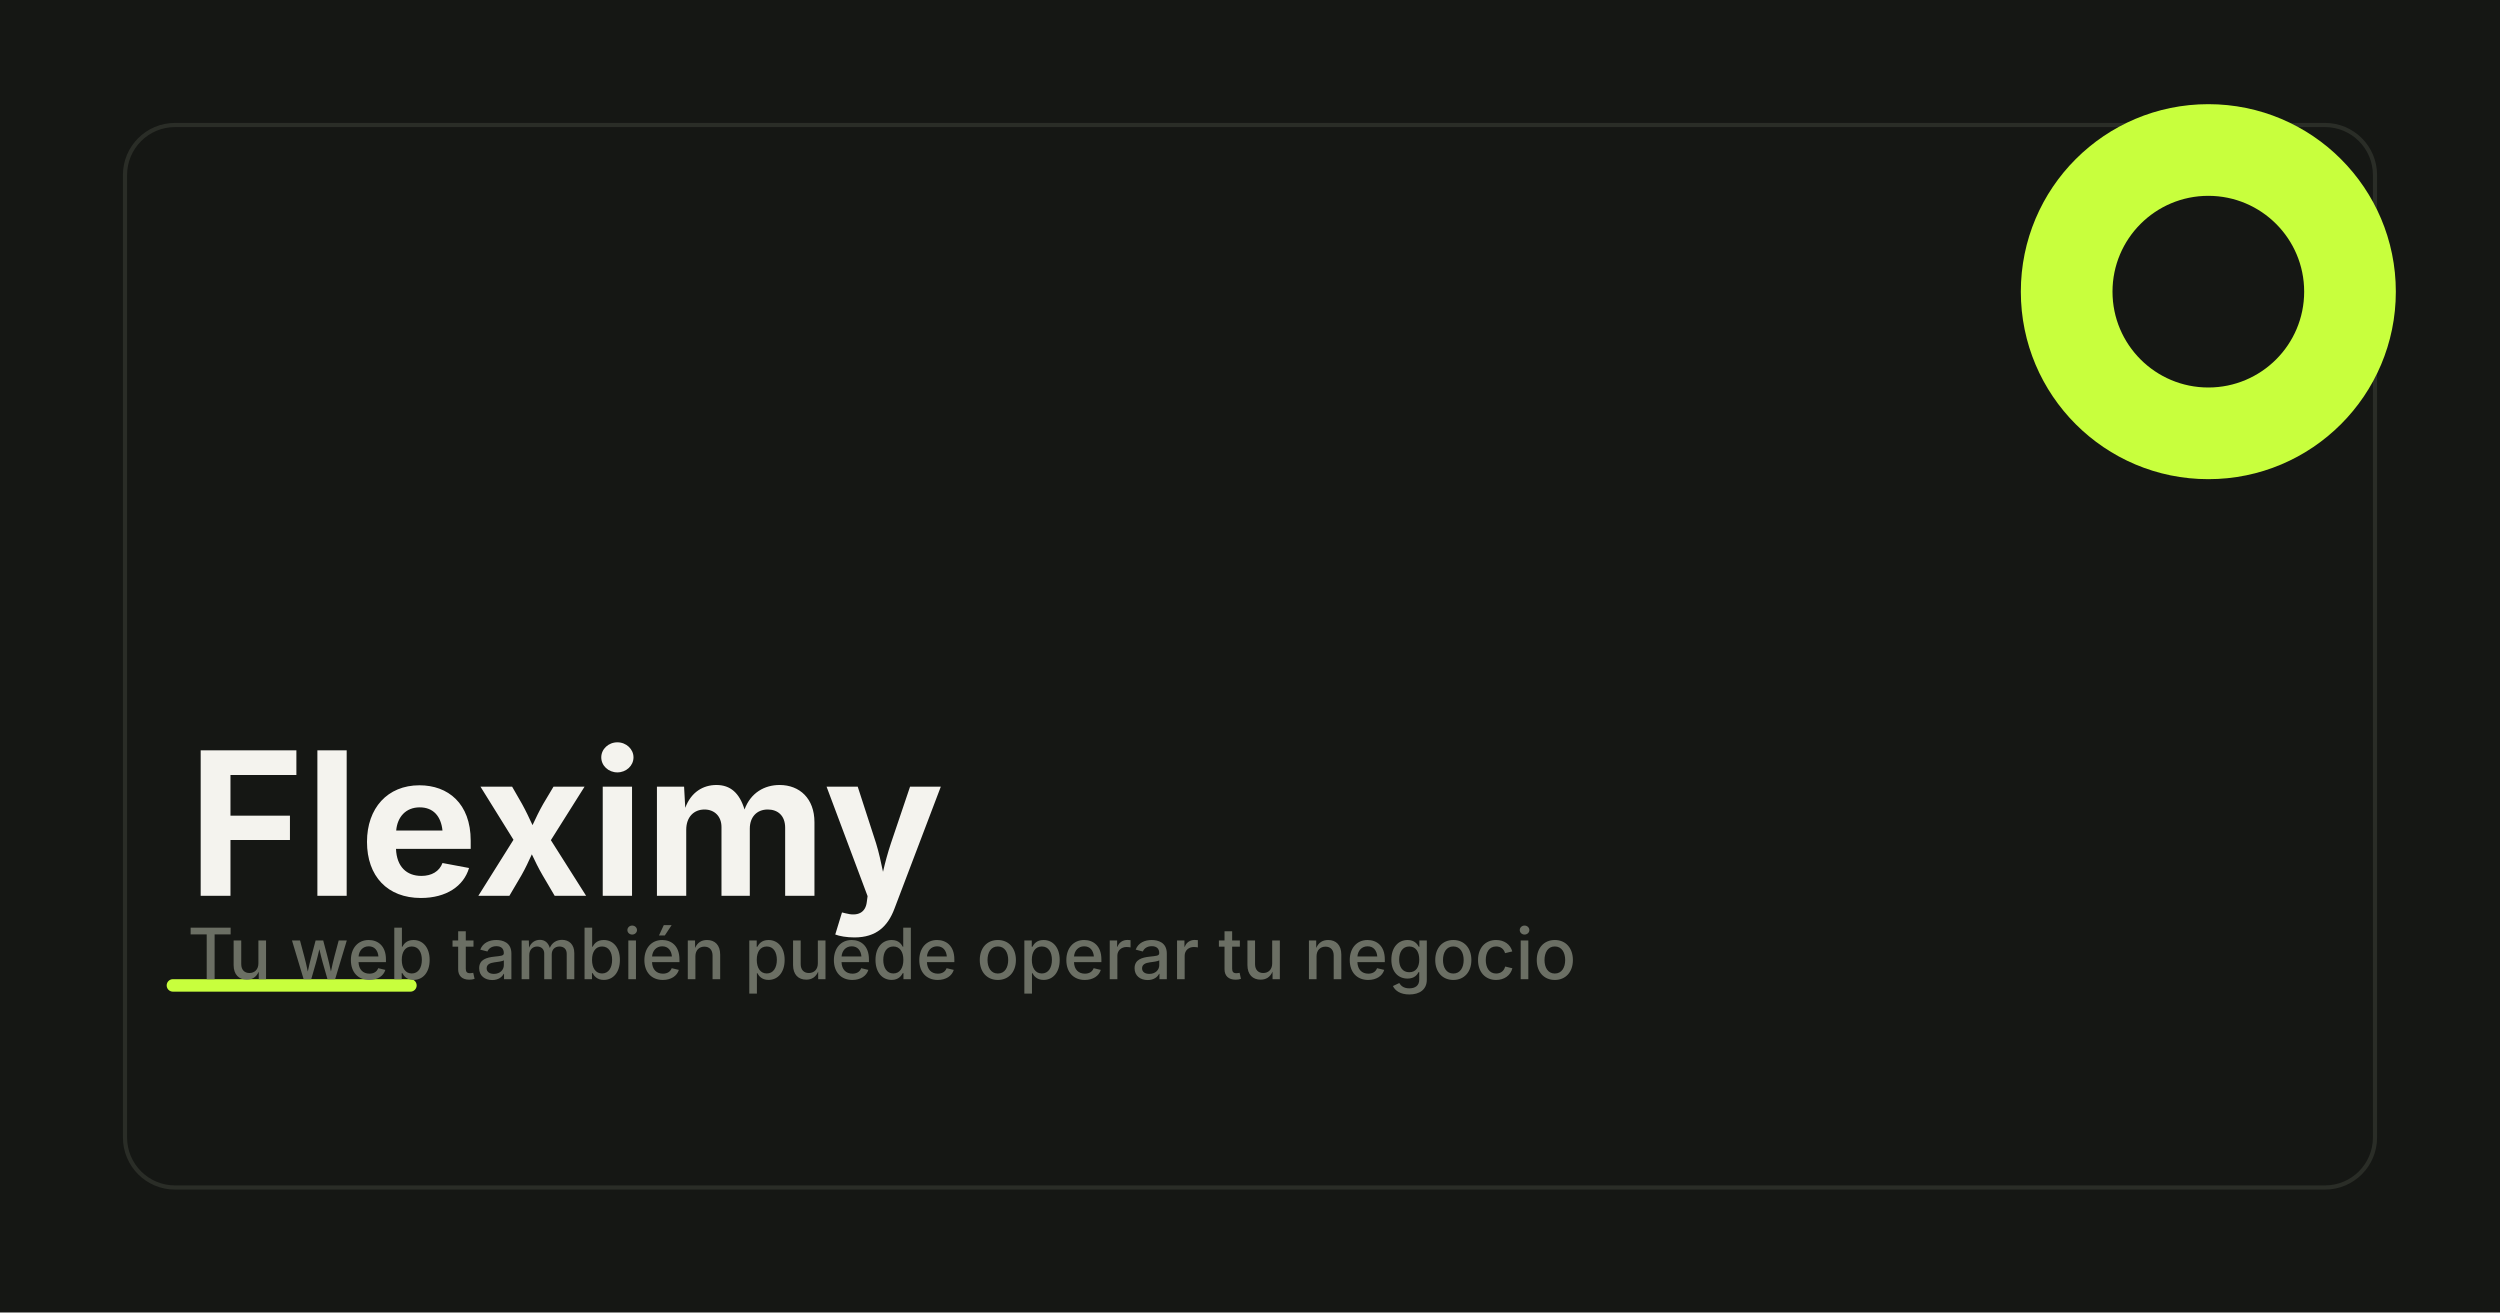
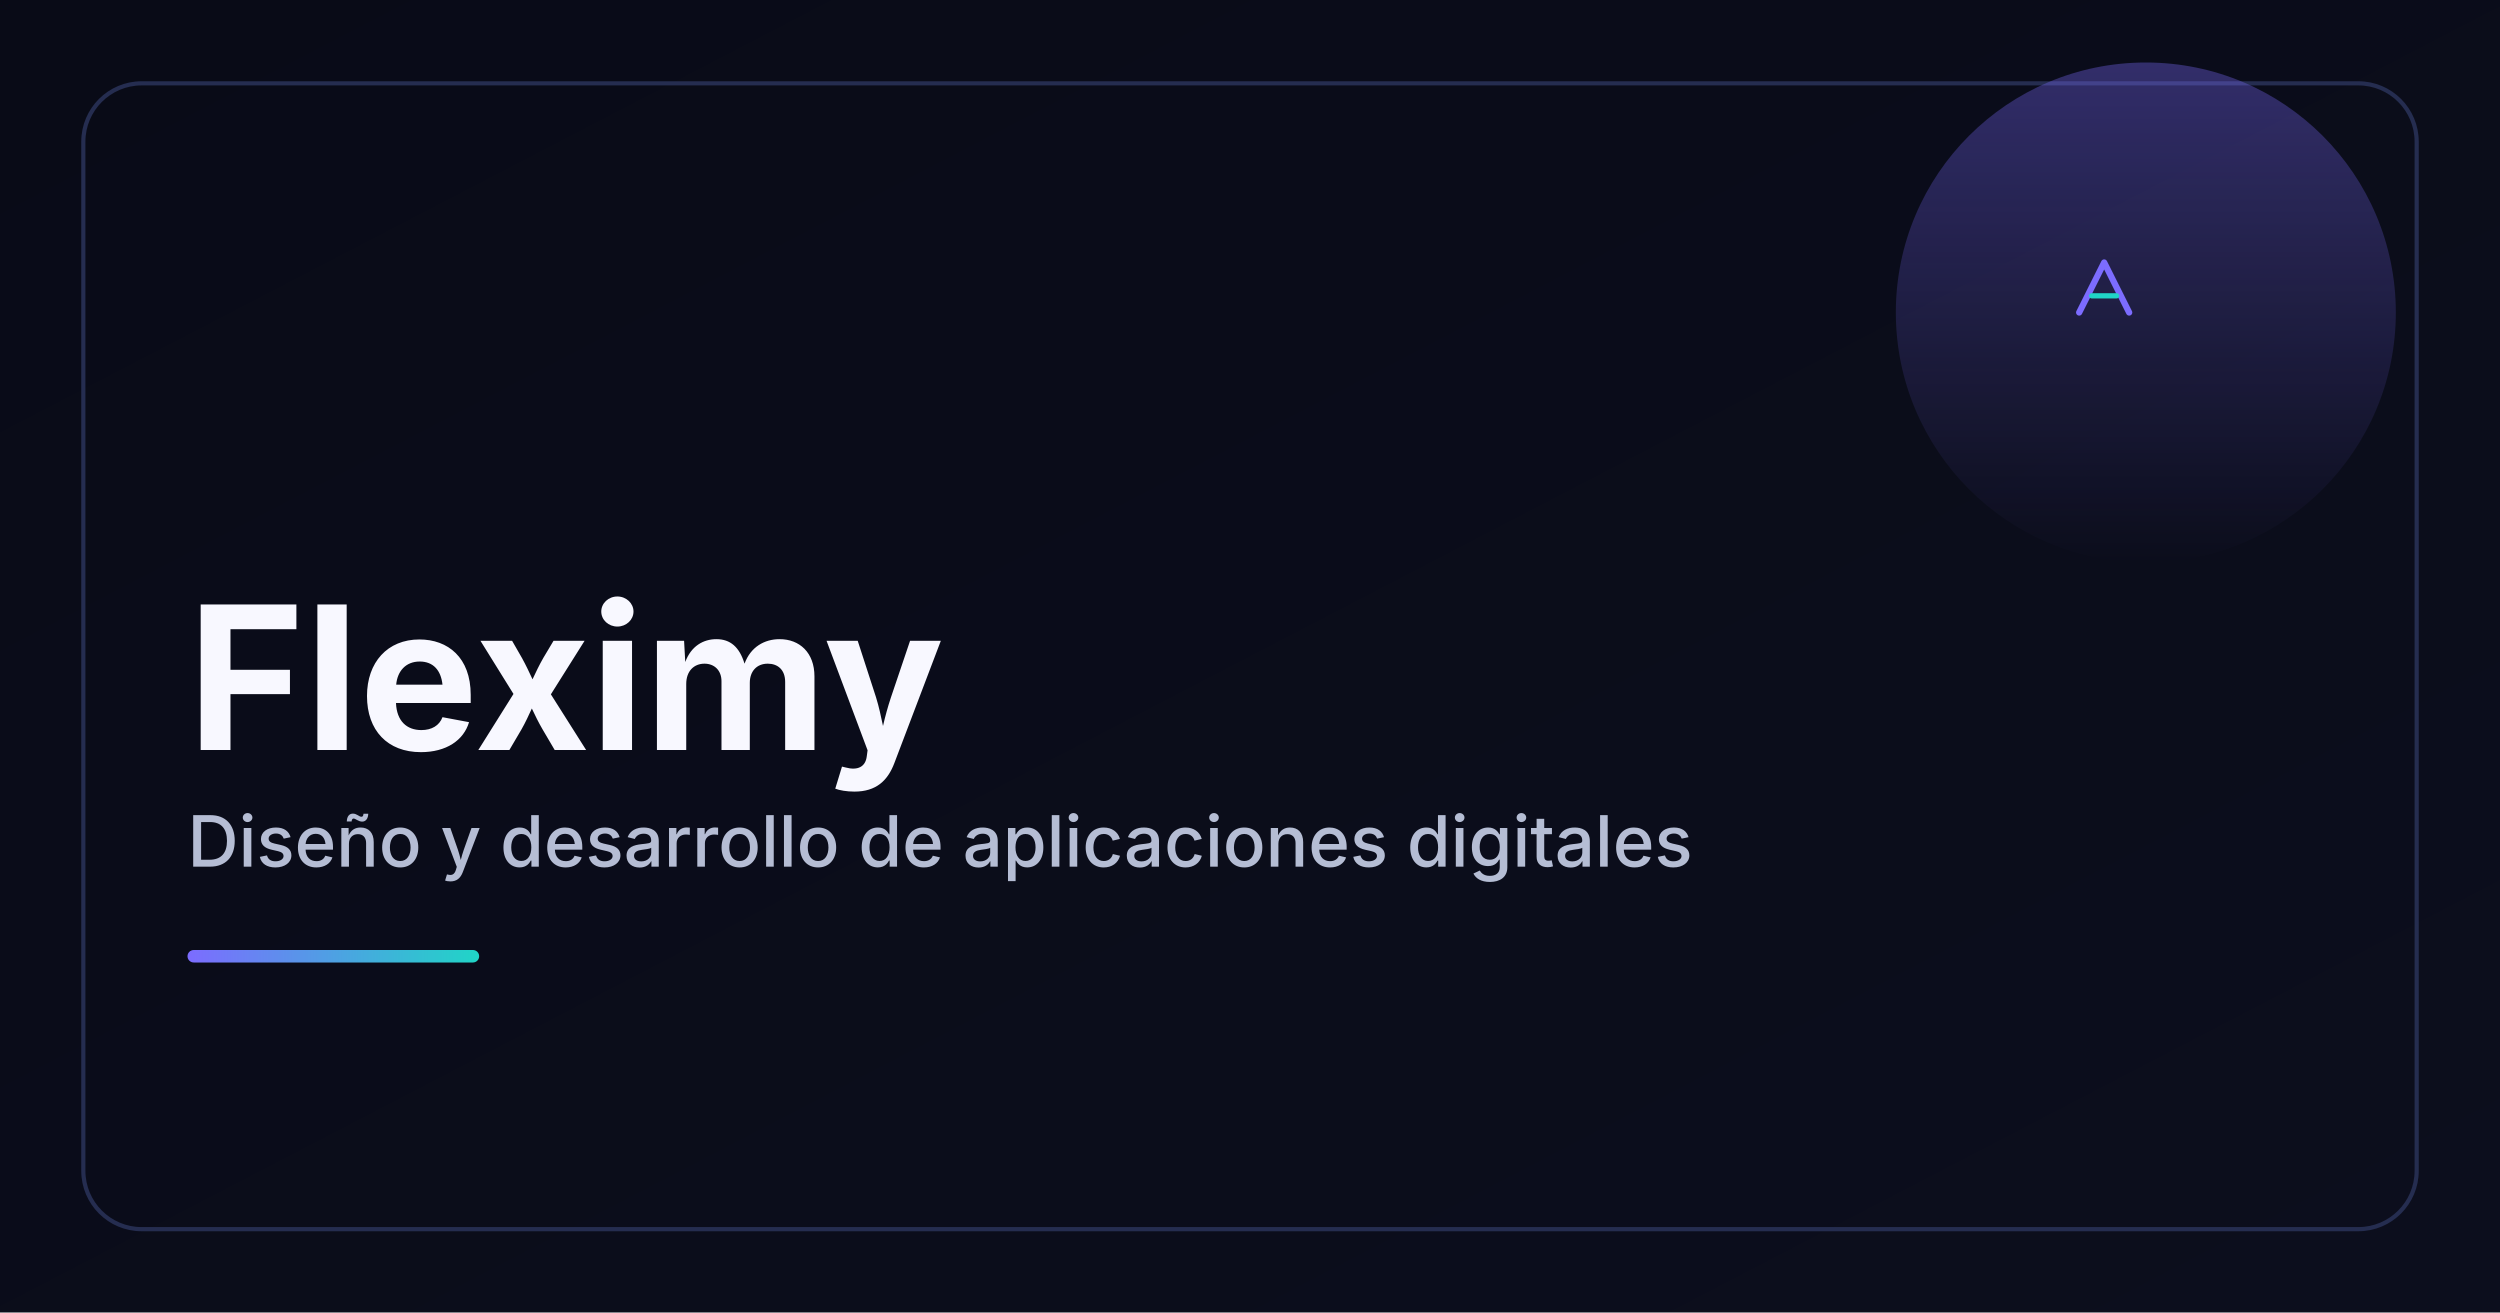
<svg xmlns="http://www.w3.org/2000/svg" width="1200" height="630" viewBox="0 0 1200 630">
-   <rect width="1200" height="630" fill="#151714" />
-   <rect x="60" y="60" width="1080" height="510" rx="24" fill="none" stroke="#2a2d27" stroke-width="2" />
-   <circle cx="1060" cy="140" r="90" fill="#c8ff3d" />
-   <circle cx="1060" cy="140" r="46" fill="#151714" />
-   <rect x="80" y="470" width="120" height="6" rx="3" fill="#c8ff3d" />
-   <text x="90" y="430" font-family="Inter, Arial, sans-serif" font-size="96" font-weight="700" fill="#f4f3ee">Fleximy</text>
-   <text x="90" y="470" font-family="Inter, Arial, sans-serif" font-size="34" font-weight="500" fill="#6b6f64">Tu web también puede operar tu negocio</text>
+   <defs>
+     <linearGradient id="bg" x1="0" y1="0" x2="1" y2="1">
+       <stop offset="0" stop-color="#090b17" />
+       <stop offset="1" stop-color="#0c0e1d" />
+     </linearGradient>
+     <linearGradient id="brand" x1="0" y1="0" x2="1" y2="0">
+       <stop offset="0" stop-color="#7c6cff" />
+       <stop offset="1" stop-color="#20d5c7" />
+     </linearGradient>
+     <linearGradient id="glow" x1="0" y1="0" x2="0" y2="1">
+       <stop offset="0" stop-color="#7c6cff" stop-opacity="0.35" />
+       <stop offset="1" stop-color="#7c6cff" stop-opacity="0" />
+     </linearGradient>
+   </defs>
+   <rect width="1200" height="630" fill="url(#bg)" />
+   <rect x="40" y="40" width="1120" height="550" rx="28" fill="none" stroke="#252d50" stroke-width="2" />
+   <circle cx="1030" cy="150" r="120" fill="url(#glow)" />
+   <path d="M4 28L16 4L28 28" transform="translate(994 122)" stroke="#7c6cff" stroke-width="3" stroke-linecap="round" stroke-linejoin="round" fill="none" />
+   <path d="M10 20H22" transform="translate(994 122)" stroke="#20d5c7" stroke-width="2.5" stroke-linecap="round" />
+   <text x="90" y="360" font-family="Inter, Arial, sans-serif" font-size="96" font-weight="700" fill="#f8f8ff">Fleximy</text>
+   <text x="90" y="416" font-family="Inter, Arial, sans-serif" font-size="34" font-weight="500" fill="#b5bdd4">Diseño y desarrollo de aplicaciones digitales</text>
+   <rect x="90" y="456" width="140" height="6" rx="3" fill="url(#brand)" />
</svg>
